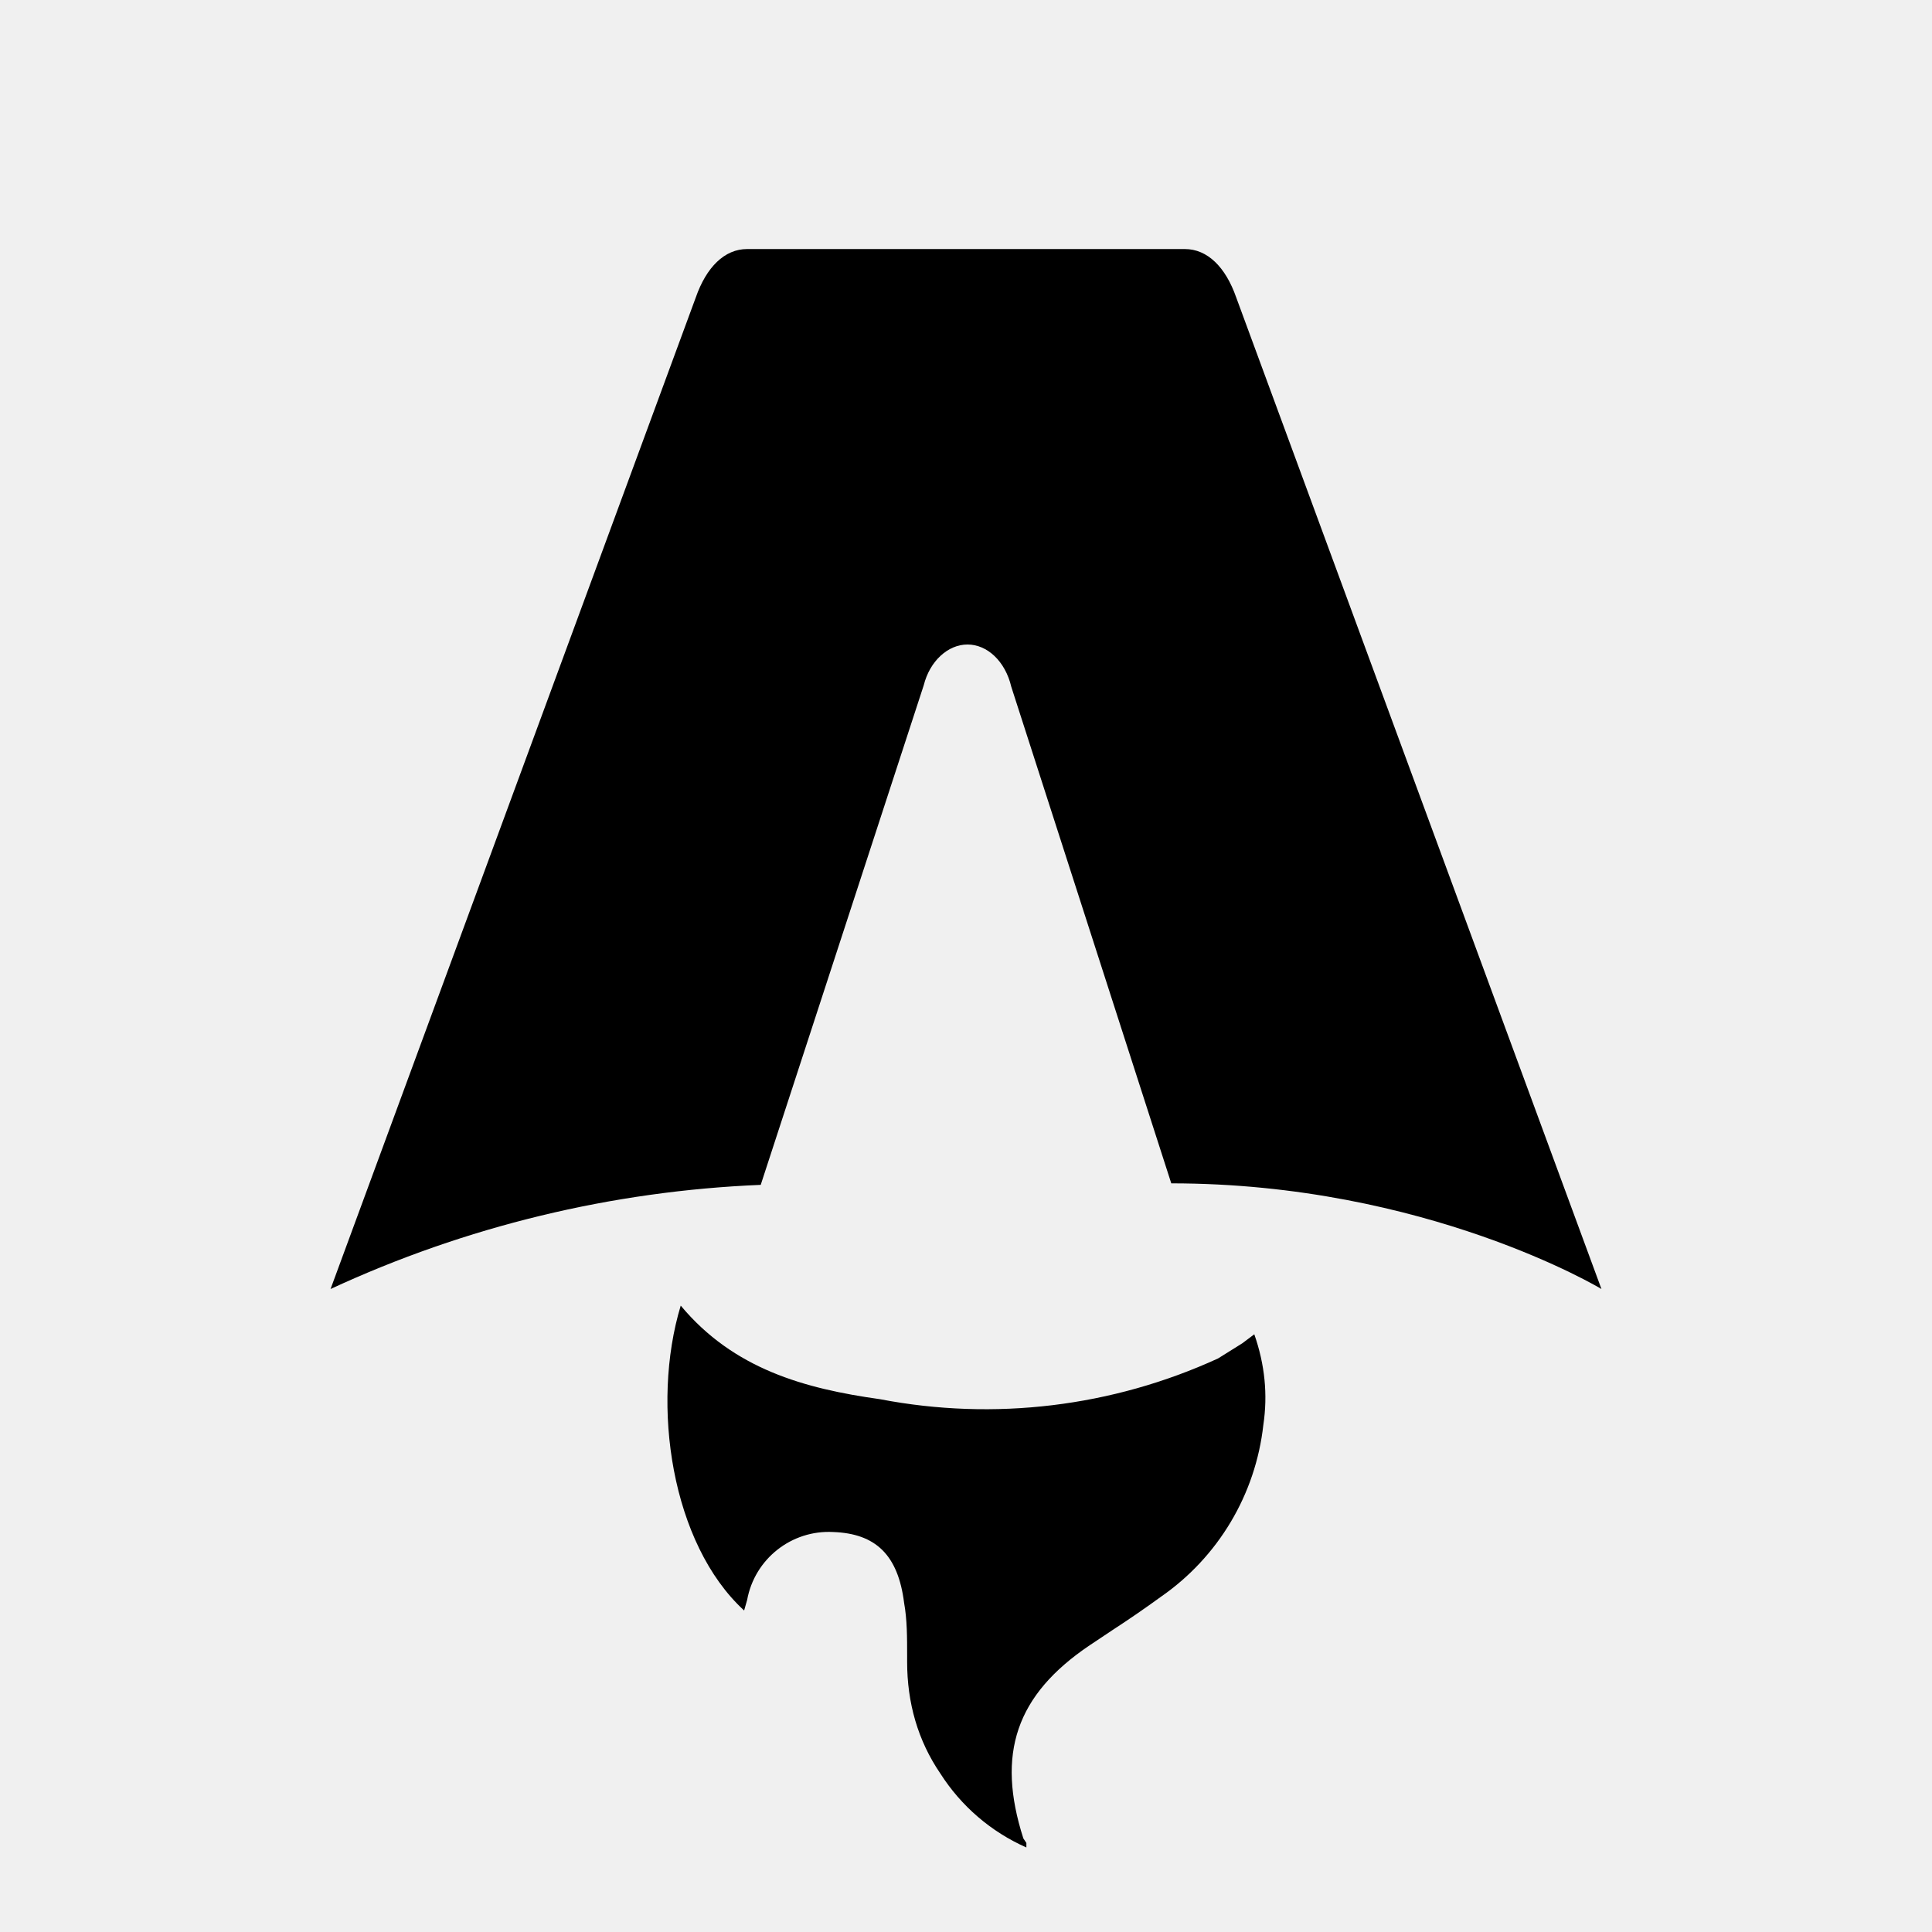
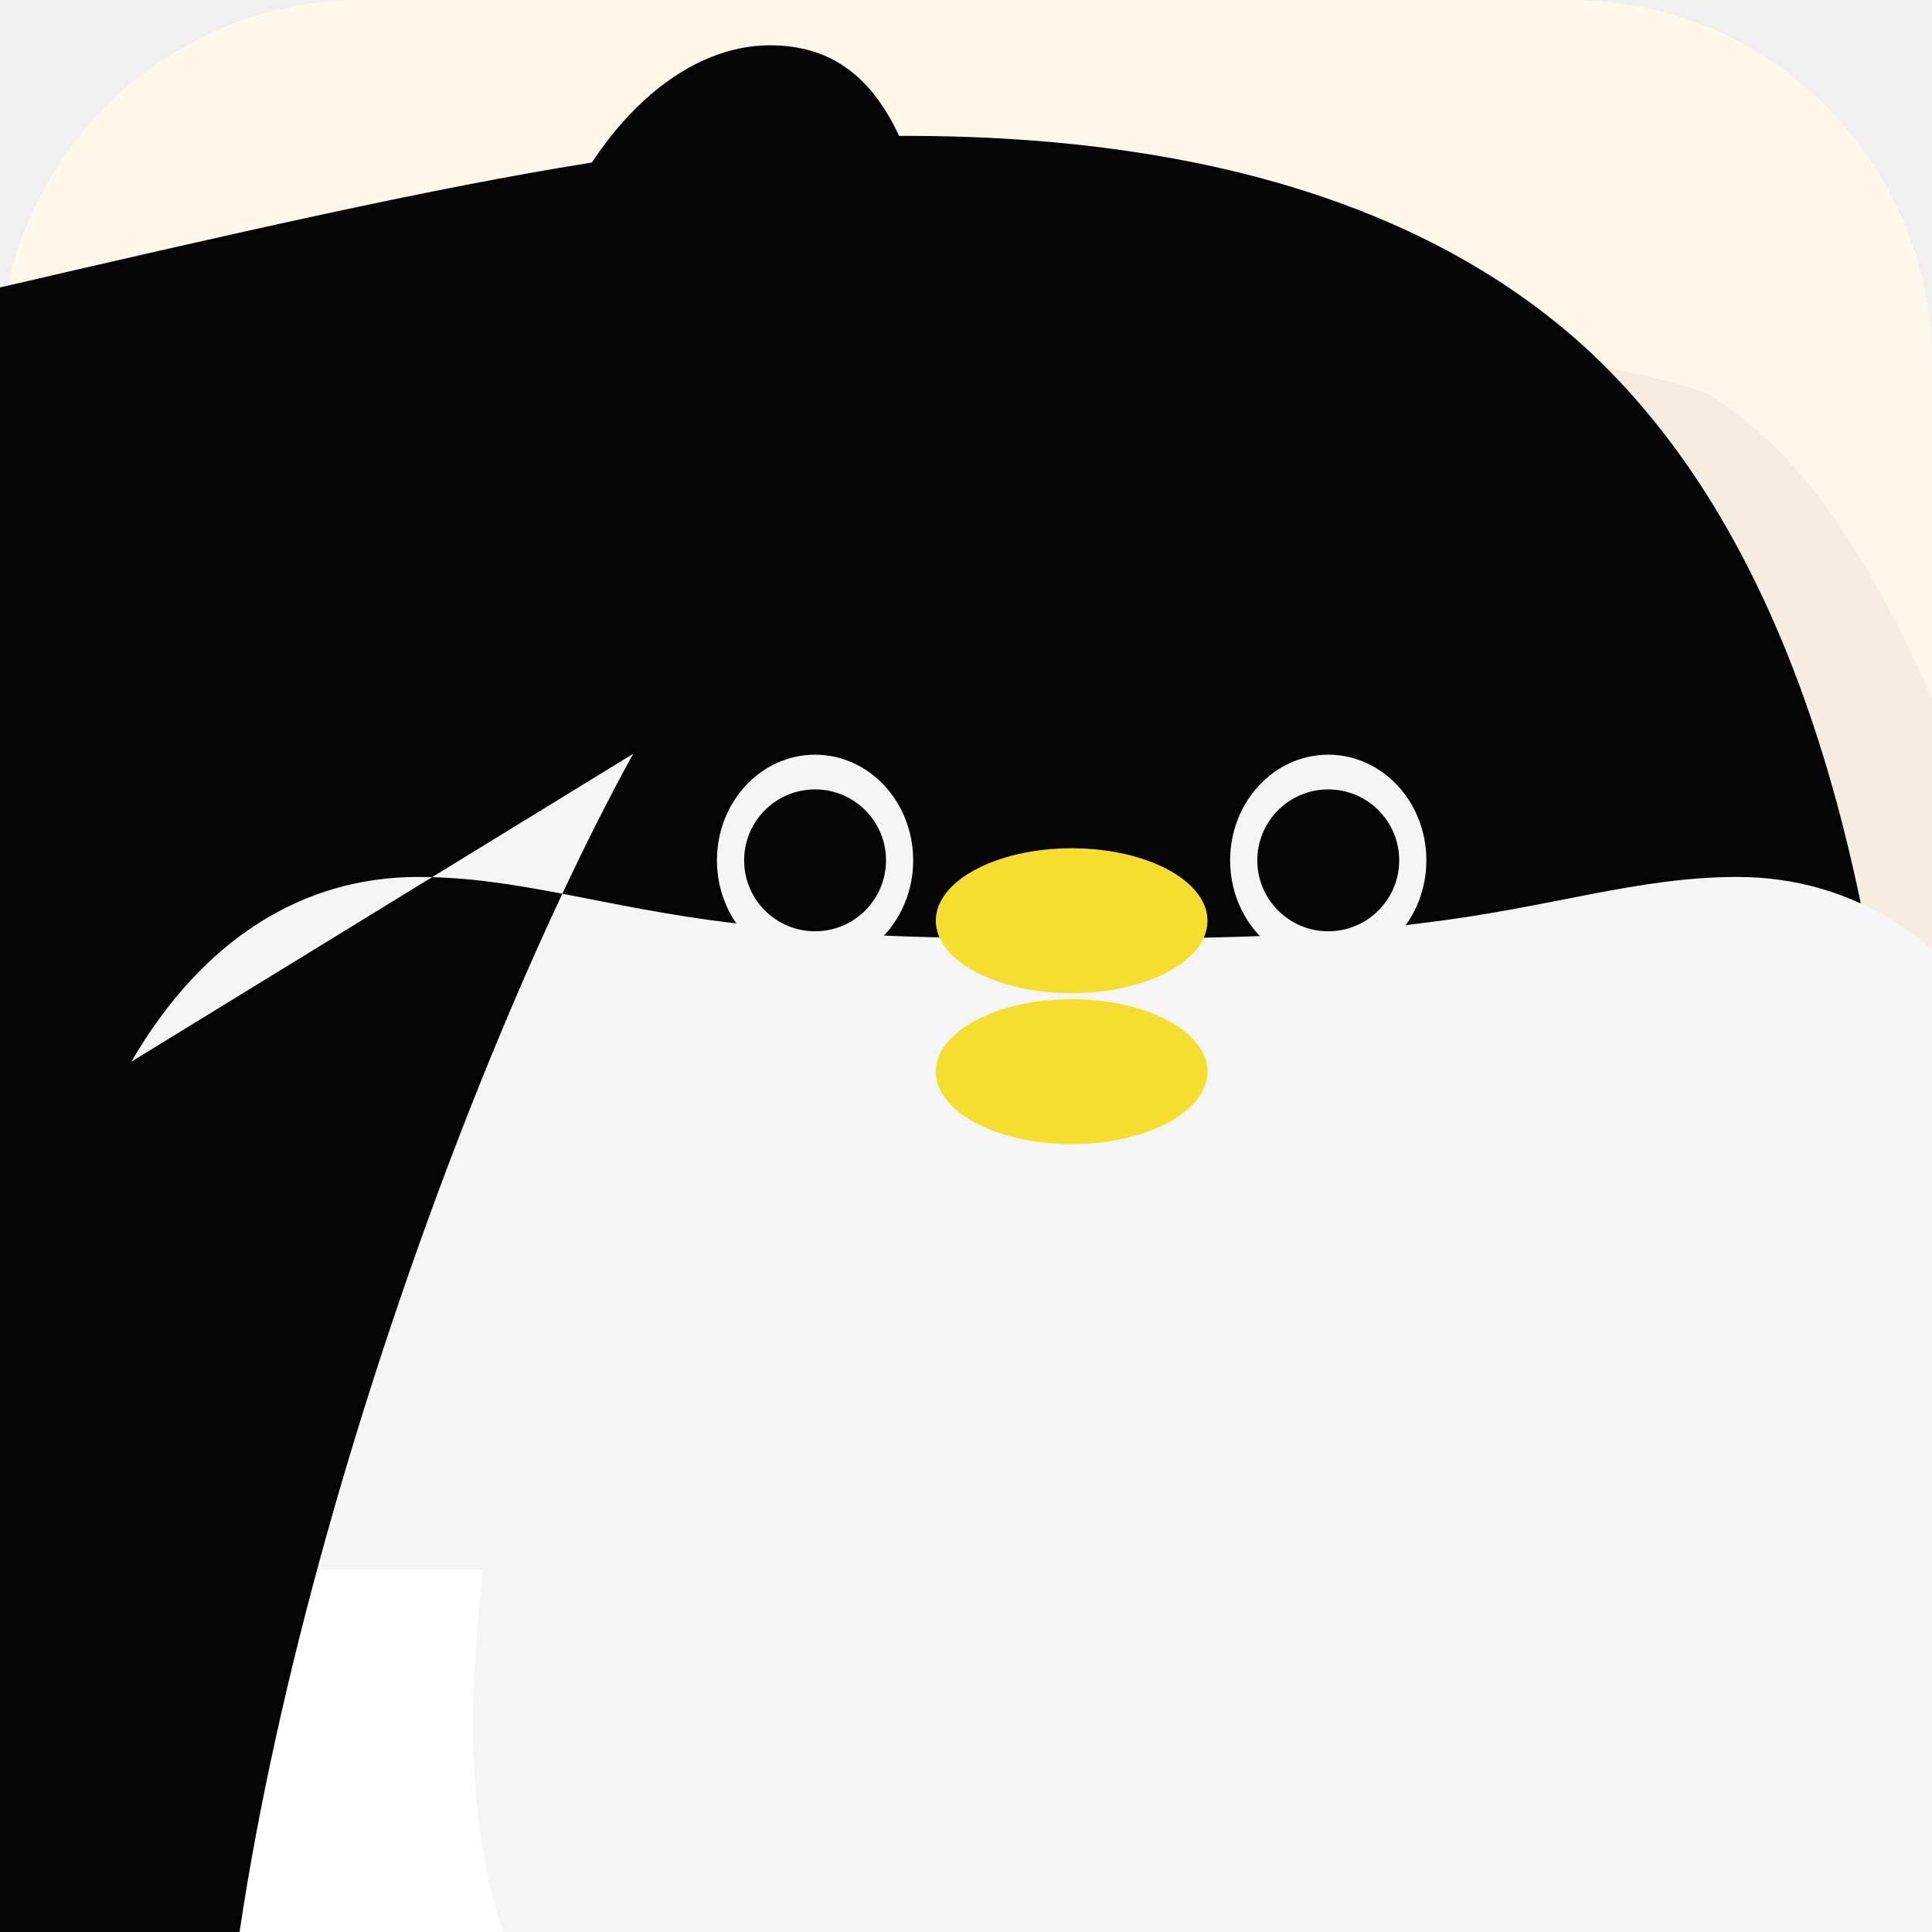
- <svg xmlns="http://www.w3.org/2000/svg" fill="none" viewBox="0 0 128 128">
-   <path d="M50.4 78.5a75.1 75.1 0 0 0-28.5 6.9l24.2-65.7c.7-2 1.9-3.2 3.4-3.2h29c1.5 0 2.7 1.2 3.4 3.2l24.2 65.7s-11.6-7-28.5-7L67 45.5c-.4-1.7-1.6-2.8-2.9-2.8-1.3 0-2.5 1.1-2.9 2.7L50.4 78.5Zm-1.1 28.2Zm-4.2-20.2c-2 6.6-.6 15.8 4.2 20.2a17.5 17.5 0 0 1 .2-.7 5.5 5.5 0 0 1 5.7-4.5c2.8.1 4.3 1.5 4.7 4.7.2 1.1.2 2.3.2 3.5v.4c0 2.7.7 5.2 2.2 7.4a13 13 0 0 0 5.7 4.9v-.3l-.2-.3c-1.8-5.6-.5-9.5 4.4-12.8l1.5-1a73 73 0 0 0 3.2-2.2 16 16 0 0 0 6.8-11.4c.3-2 .1-4-.6-6l-.8.6-1.6 1a37 37 0 0 1-22.4 2.7c-5-.7-9.7-2-13.2-6.2Z" />
-   <style>
-         path { fill: #000; }
-         @media (prefers-color-scheme: dark) {
-             path { fill: #FFF; }
-         }
-     </style>
+ <svg xmlns="http://www.w3.org/2000/svg" viewBox="0 0 128 128">
+   <rect width="128" height="128" rx="24" fill="#fff7ea" />
+   <g transform="translate(5 3)">
+     <path d="M55 6c18 0 34 4 45 14 12 11 19 30 21 57 1 12 6 25 11 35 8 15 10 29 5 37-4 7-12 6-22-1-4-3-8-7-12-12 1 6 2 12 2 17 0 19-7 34-21 45-11 9-26 13-45 13-18 0-34-4-45-13-14-11-21-26-21-45 0-5 1-11 2-17-4 5-8 9-12 12-10 7-18 8-22 1-5-8-3-22 5-37 5-10 10-23 11-35 2-27 9-46 21-57C21 10 37 6 55 6Z" fill="#050505" />
+     <path d="M26 67c5-8 12-12 20-12 7 0 13 2 22 3 8 1 17 1 24 1 7 0 16 0 24-1 9-1 15-3 22-3 8 0 15 4 20 12 13 22 29 63 29 94 0 13-3 22-10 29-8 9-23 13-49 13-21 0-42-2-61-8-16-5-27-12-31-24-3-8-4-18-4-30 0-29 16-72 29-94Z" transform="translate(-21 -1) scale(.95 1.02)" fill="#fff" />
+     <ellipse cx="49" cy="54" rx="6.5" ry="7" fill="#fff" />
+     <ellipse cx="83" cy="54" rx="6.5" ry="7" fill="#fff" />
+     <circle cx="49" cy="54" r="4.7" fill="#050505" />
+     <circle cx="83" cy="54" r="4.7" fill="#050505" />
+     <ellipse cx="66" cy="58" rx="9" ry="4.8" fill="#ffe72f" />
+     <ellipse cx="66" cy="68" rx="9" ry="4.8" fill="#ffe72f" />
+     <path d="M31 14c4-10 10-14 15-14 4 0 7 2 9 7 1 4 2 9 1 14-4-2-7-5-10-8-5 3-10 5-15 7Z" fill="#050505" />
+     <path d="M27 101c-1 9-1 16 1 23 3 9 10 15 22 20 12 5 26 7 44 7 19 0 34-4 42-12 7-7 8-19 5-37-4-20-11-45-20-63-4-8-8-13-13-16-3-1-7-2-12-2-7 0-14 2-23 3-9 1-18 1-26 1-8 0-17 0-26-1-9-1-16-3-23-3-5 0-9 1-12 2-5 3-9 8-13 16-10 18-17 43-21 62Z" fill="#050505" opacity=".04" />
+   </g>
</svg>
